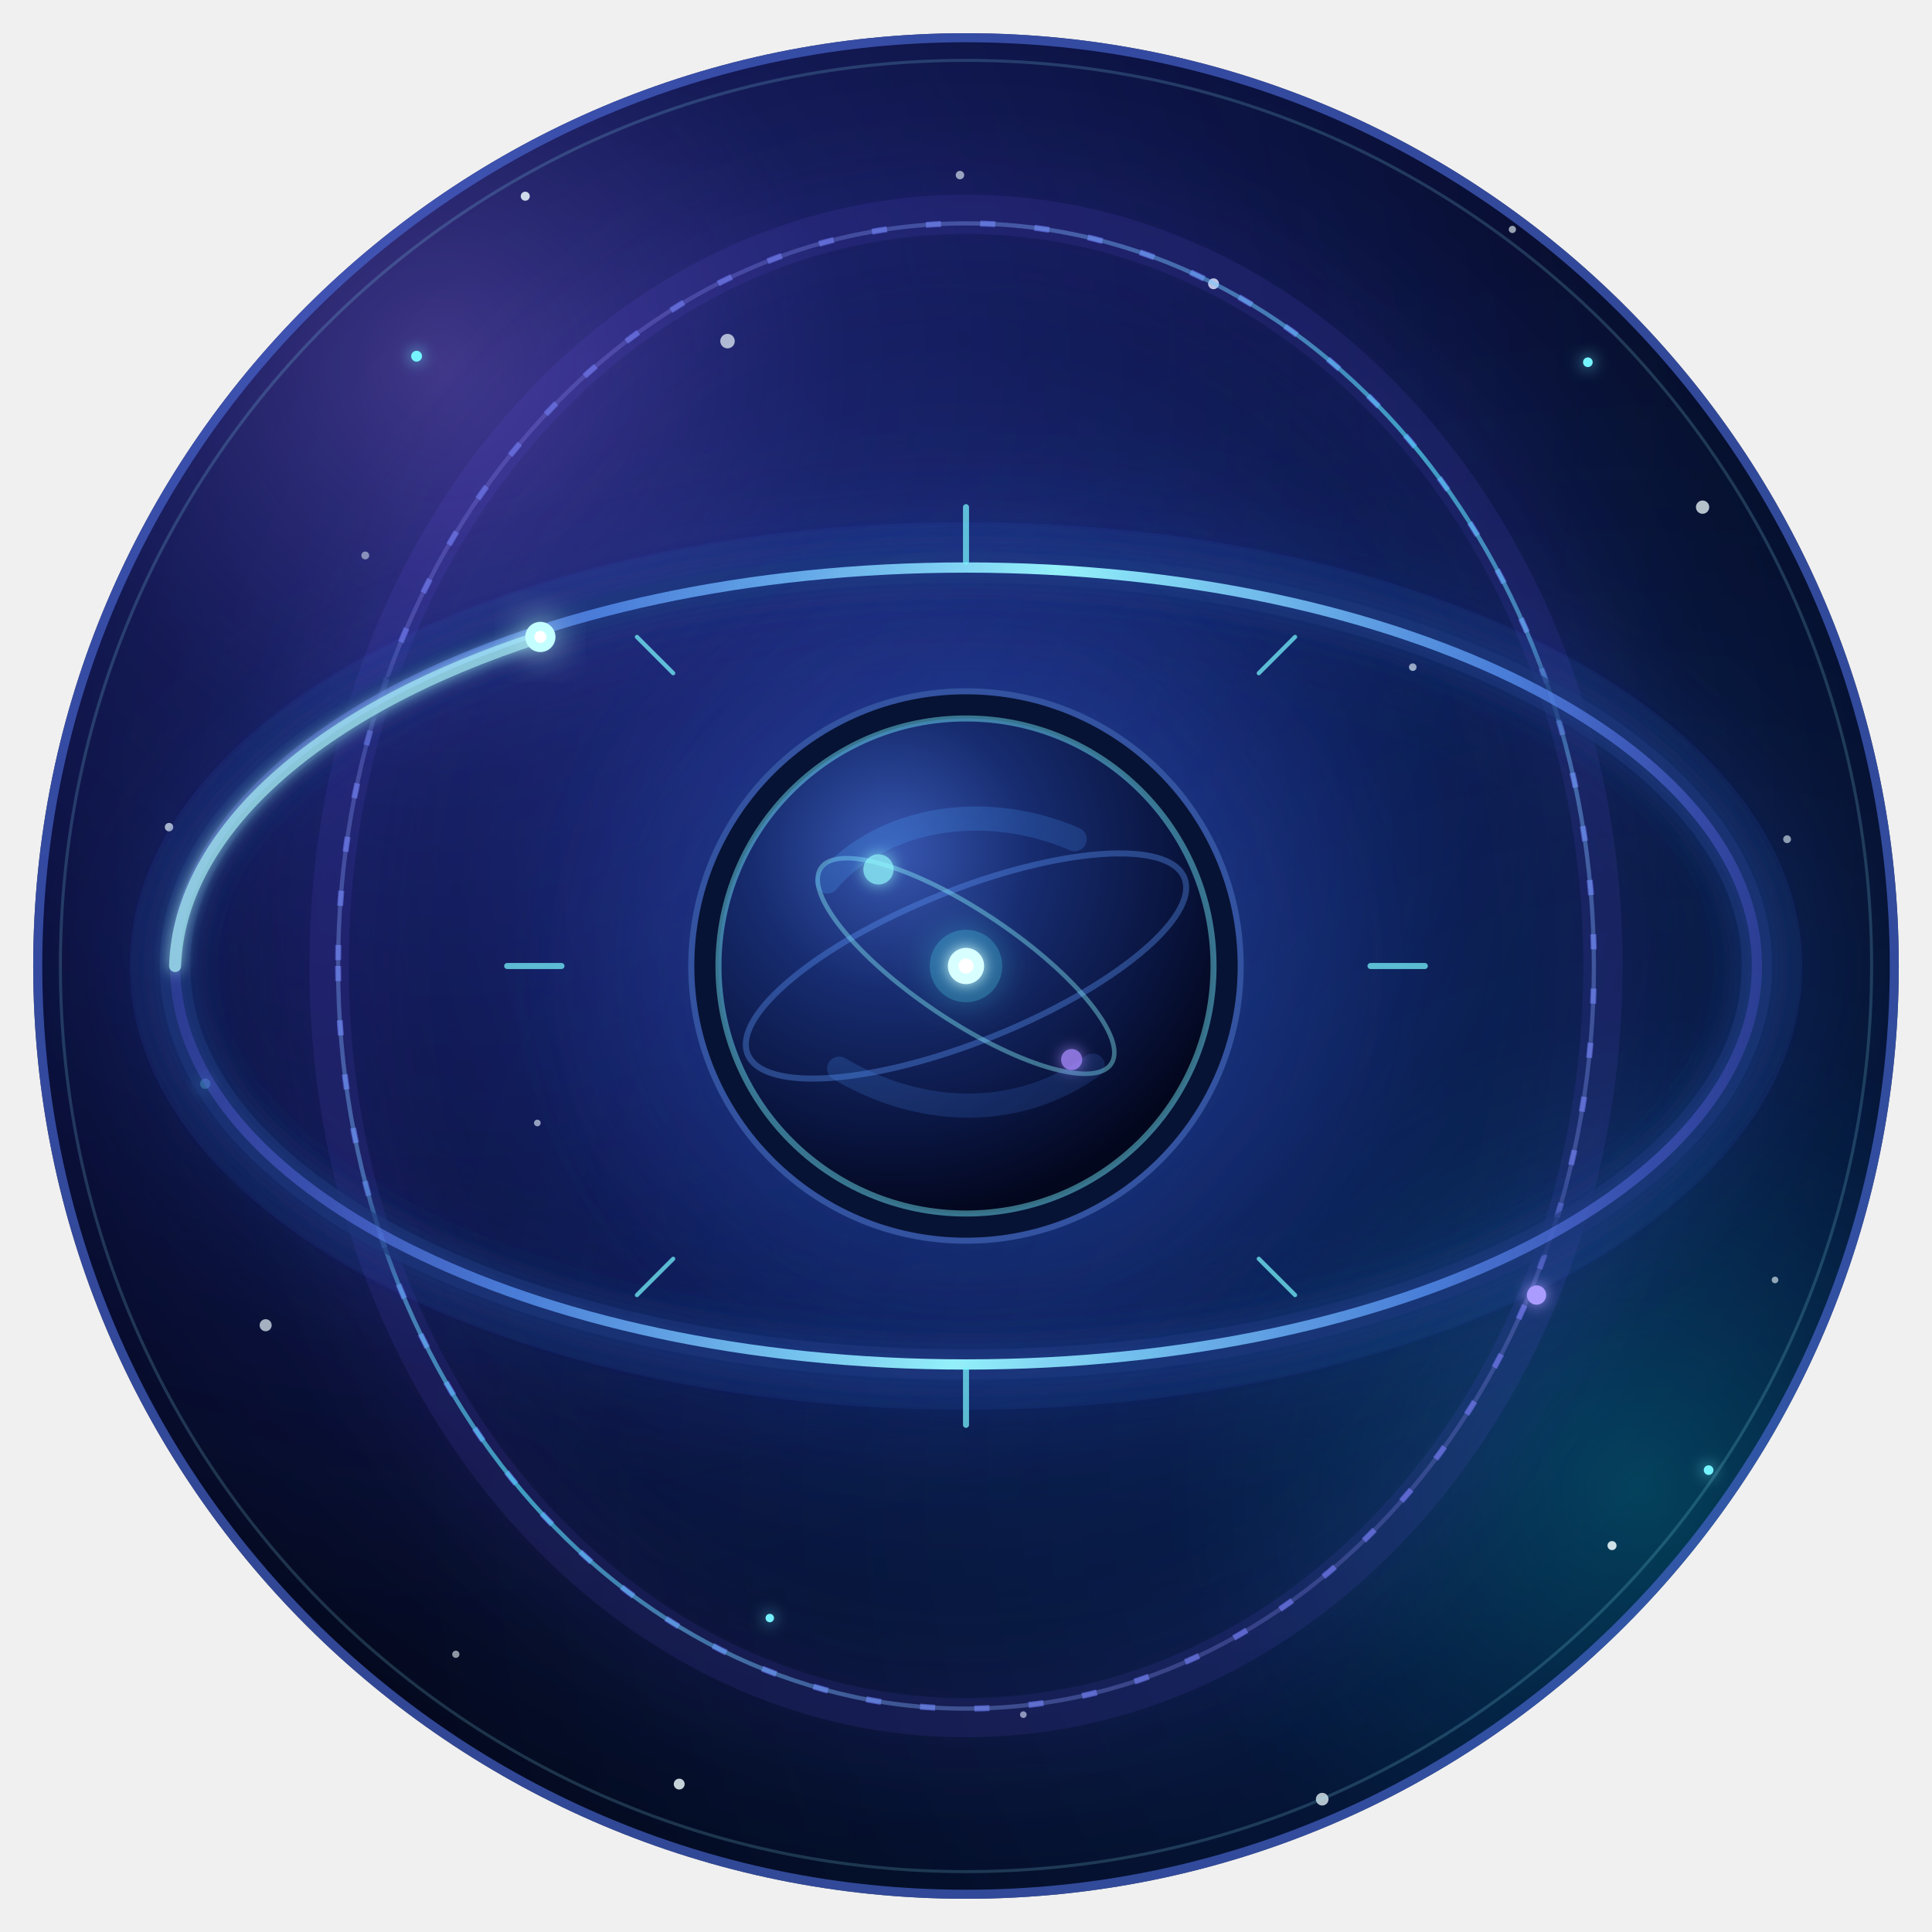
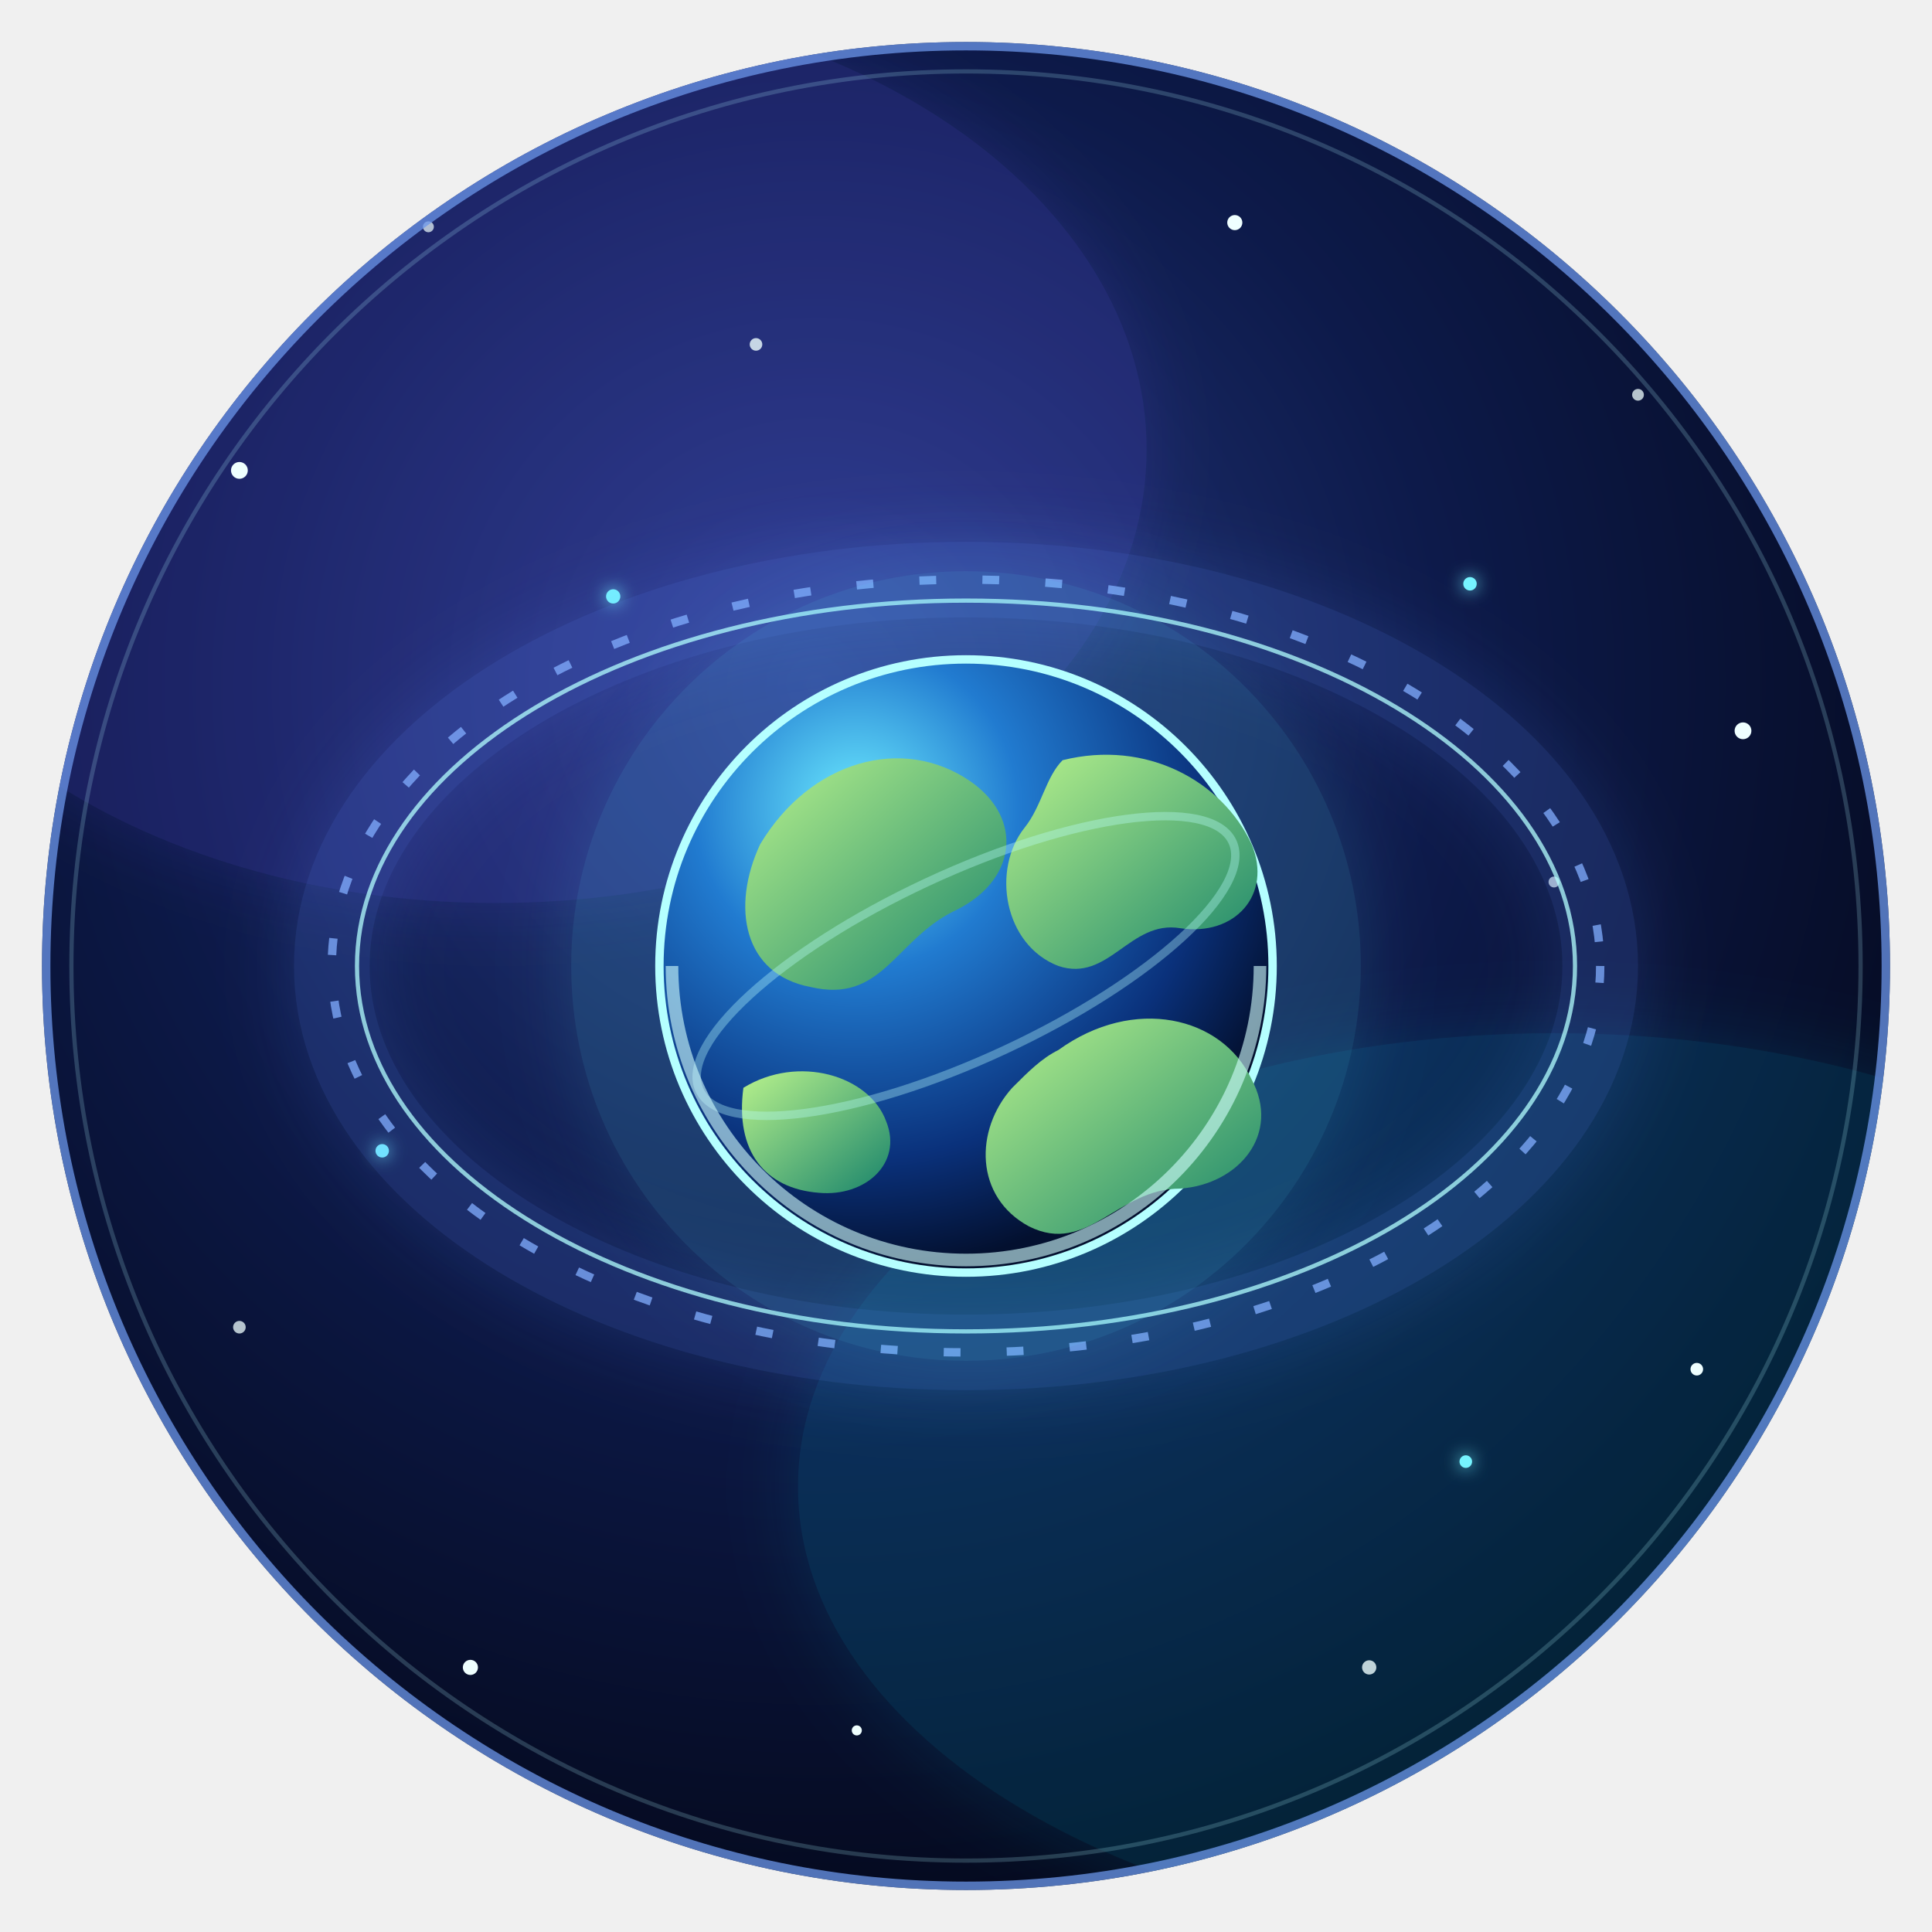
- <svg xmlns="http://www.w3.org/2000/svg" xmlns:xlink="http://www.w3.org/1999/xlink" width="640" height="640" viewBox="0 0 640 640" fill="none" role="img" aria-labelledby="title desc">
+ <svg xmlns="http://www.w3.org/2000/svg" width="460" height="460" viewBox="0 0 460 460" role="img" aria-labelledby="title desc">
  <defs>
-     <radialGradient id="space" cx="50%" cy="44%" r="72%">
-       <stop offset="0" stop-color="#172B67" />
-       <stop offset="0.38" stop-color="#0B1640" />
-       <stop offset="0.76" stop-color="#04091F" />
-       <stop offset="1" stop-color="#01020B" />
+     <radialGradient id="space" cx="42%" cy="35%" r="75%">
+       <stop stop-color="#263a82" />
+       <stop offset=".45" stop-color="#0d1a4a" />
+       <stop offset="1" stop-color="#020512" />
    </radialGradient>
-     <radialGradient id="nebulaViolet" cx="22%" cy="18%" r="68%">
-       <stop offset="0" stop-color="#8D6BFF" stop-opacity="0.42" />
-       <stop offset="0.32" stop-color="#4A4BFF" stop-opacity="0.19" />
-       <stop offset="1" stop-color="#242CFF" stop-opacity="0" />
+     <radialGradient id="earth" cx="32%" cy="24%" r="76%">
+       <stop stop-color="#6beaff" />
+       <stop offset=".35" stop-color="#217bd0" />
+       <stop offset=".76" stop-color="#0a317b" />
+       <stop offset="1" stop-color="#03102f" />
    </radialGradient>
-     <radialGradient id="nebulaCyan" cx="86%" cy="78%" r="66%">
-       <stop offset="0" stop-color="#00E5FF" stop-opacity="0.25" />
-       <stop offset="0.38" stop-color="#087DFF" stop-opacity="0.1" />
-       <stop offset="1" stop-color="#087DFF" stop-opacity="0" />
-     </radialGradient>
-     <radialGradient id="coreAura" cx="50%" cy="50%" r="50%">
-       <stop offset="0" stop-color="#D9FFFF" stop-opacity="0.95" />
-       <stop offset="0.16" stop-color="#70F2FF" stop-opacity="0.72" />
-       <stop offset="0.48" stop-color="#4575FF" stop-opacity="0.22" />
-       <stop offset="1" stop-color="#3151FF" stop-opacity="0" />
-     </radialGradient>
-     <radialGradient id="planet" cx="35%" cy="27%" r="74%">
-       <stop offset="0" stop-color="#3858B2" />
-       <stop offset="0.38" stop-color="#172C70" />
-       <stop offset="0.78" stop-color="#09143E" />
-       <stop offset="1" stop-color="#03071E" />
-     </radialGradient>
-     <linearGradient id="planetGlow" x1="150" y1="115" x2="500" y2="520" gradientUnits="userSpaceOnUse">
-       <stop stop-color="#A9FFFF" stop-opacity="0.9" />
-       <stop offset="0.43" stop-color="#4A9FFF" stop-opacity="0.4" />
-       <stop offset="1" stop-color="#5360FF" stop-opacity="0" />
+     <linearGradient id="suit" x1="0" y1="0" x2="1" y2="1">
+       <stop stop-color="#fff" />
+       <stop offset=".55" stop-color="#d8f6ff" />
+       <stop offset="1" stop-color="#7194db" />
    </linearGradient>
-     <linearGradient id="orbitPrimary" x1="50" y1="300" x2="590" y2="370" gradientUnits="userSpaceOnUse">
-       <stop stop-color="#6C5CFF" stop-opacity="0.18" />
-       <stop offset="0.25" stop-color="#5D9BFF" stop-opacity="0.74" />
-       <stop offset="0.52" stop-color="#9CFFFF" />
-       <stop offset="0.8" stop-color="#5D9BFF" stop-opacity="0.74" />
-       <stop offset="1" stop-color="#6C5CFF" stop-opacity="0.18" />
+     <linearGradient id="visor" x1="0" y1="0" x2="1" y2="1">
+       <stop stop-color="#e4ffff" />
+       <stop offset=".45" stop-color="#47dfff" />
+       <stop offset="1" stop-color="#214696" />
    </linearGradient>
-     <linearGradient id="orbitSecondary" x1="90" y1="120" x2="550" y2="520" gradientUnits="userSpaceOnUse">
-       <stop stop-color="#B276FF" stop-opacity="0.12" />
-       <stop offset="0.5" stop-color="#55E9FF" stop-opacity="0.78" />
-       <stop offset="1" stop-color="#B276FF" stop-opacity="0.12" />
+     <linearGradient id="land" x1="0" y1="0" x2="1" y2="1">
+       <stop stop-color="#b8f28c" />
+       <stop offset="1" stop-color="#19846b" />
    </linearGradient>
-     <linearGradient id="hull" x1="-32" y1="-21" x2="37" y2="23" gradientUnits="userSpaceOnUse">
-       <stop stop-color="#FFFFFF" />
-       <stop offset="0.27" stop-color="#D7F7FF" />
-       <stop offset="0.62" stop-color="#9DBCF2" />
-       <stop offset="1" stop-color="#4D69B4" />
-     </linearGradient>
-     <linearGradient id="hullShade" x1="0" y1="-15" x2="0" y2="18" gradientUnits="userSpaceOnUse">
-       <stop stop-color="#D8FBFF" stop-opacity="0.9" />
-       <stop offset="1" stop-color="#5C76C1" stop-opacity="0.9" />
-     </linearGradient>
-     <linearGradient id="engineTrail" x1="-39" y1="0" x2="-105" y2="0" gradientUnits="userSpaceOnUse">
-       <stop stop-color="#F4FFFF" />
-       <stop offset="0.25" stop-color="#5CFFFF" stop-opacity="0.95" />
-       <stop offset="0.7" stop-color="#586BFF" stop-opacity="0.42" />
-       <stop offset="1" stop-color="#586BFF" stop-opacity="0" />
-     </linearGradient>
-     <linearGradient id="window" x1="0" y1="-12" x2="18" y2="6" gradientUnits="userSpaceOnUse">
-       <stop stop-color="#D9FFFF" />
-       <stop offset="0.35" stop-color="#55EFFF" />
-       <stop offset="1" stop-color="#3261C9" />
-     </linearGradient>
-     <filter id="largeGlow" x="-100%" y="-100%" width="300%" height="300%">
-       <feGaussianBlur stdDeviation="16" result="blur" />
+     <filter id="glow" x="-100%" y="-100%" width="300%" height="300%">
+       <feGaussianBlur stdDeviation="9" result="b" />
      <feMerge>
-         <feMergeNode in="blur" />
+         <feMergeNode in="b" />
        <feMergeNode in="SourceGraphic" />
      </feMerge>
    </filter>
-     <filter id="mediumGlow" x="-100%" y="-100%" width="300%" height="300%">
-       <feGaussianBlur stdDeviation="6" result="blur" />
+     <filter id="soft" x="-100%" y="-100%" width="300%" height="300%">
+       <feGaussianBlur stdDeviation="2" result="b" />
      <feMerge>
-         <feMergeNode in="blur" />
+         <feMergeNode in="b" />
        <feMergeNode in="SourceGraphic" />
      </feMerge>
    </filter>
-     <filter id="smallGlow" x="-100%" y="-100%" width="300%" height="300%">
-       <feGaussianBlur stdDeviation="2.4" result="blur" />
-       <feMerge>
-         <feMergeNode in="blur" />
-         <feMergeNode in="SourceGraphic" />
-       </feMerge>
-     </filter>
-     <clipPath id="frame">
-       <circle cx="320" cy="320" r="309" />
+     <clipPath id="round">
+       <circle cx="230" cy="230" r="220" />
    </clipPath>
-     <path id="primaryOrbit" d="M 58 320 A 262 132 0 1 0 582 320 A 262 132 0 1 0 58 320" />
-     <path id="secondaryOrbit" d="M 112 320 A 208 246 0 1 0 528 320 A 208 246 0 1 0 112 320" />
+     <path id="drift" d="M 85 234 C 103 119 193 74 290 89 C 386 104 404 185 369 274 C 329 376 223 386 135 329 C 87 298 71 269 85 234" />
  </defs>
-   <g clip-path="url(#frame)">
-     <circle cx="320" cy="320" r="309" fill="url(#space)" />
-     <circle cx="320" cy="320" r="309" fill="url(#nebulaViolet)" />
-     <circle cx="320" cy="320" r="309" fill="url(#nebulaCyan)" />
-     <g fill="#EFFCFF">
-       <circle cx="71" cy="87" r="2.1" opacity="0.78" />
-       <circle cx="121" cy="184" r="1.3" opacity="0.5" />
-       <circle cx="174" cy="65" r="1.5" opacity="0.85" />
-       <circle cx="241" cy="113" r="2.4" opacity="0.7" />
-       <circle cx="318" cy="58" r="1.4" opacity="0.62" />
-       <circle cx="402" cy="94" r="1.8" opacity="0.82" />
-       <circle cx="501" cy="76" r="1.2" opacity="0.62" />
-       <circle cx="564" cy="168" r="2.2" opacity="0.75" />
-       <circle cx="592" cy="278" r="1.3" opacity="0.6" />
-       <circle cx="56" cy="274" r="1.4" opacity="0.72" />
-       <circle cx="88" cy="439" r="2" opacity="0.68" />
-       <circle cx="151" cy="548" r="1.2" opacity="0.58" />
-       <circle cx="225" cy="591" r="1.8" opacity="0.82" />
-       <circle cx="339" cy="568" r="1.1" opacity="0.6" />
-       <circle cx="438" cy="596" r="2.1" opacity="0.74" />
-       <circle cx="534" cy="512" r="1.5" opacity="0.86" />
-       <circle cx="588" cy="424" r="1.1" opacity="0.6" />
-       <circle cx="468" cy="221" r="1.25" opacity="0.76" />
-       <circle cx="178" cy="372" r="1.1" opacity="0.6" />
+   <g clip-path="url(#round)">
+     <circle cx="230" cy="230" r="220" fill="url(#space)" />
+     <ellipse cx="118" cy="107" rx="155" ry="108" fill="#6d59ff" opacity=".16" filter="url(#glow)" />
+     <ellipse cx="370" cy="354" rx="180" ry="108" fill="#00dfff" opacity=".12" filter="url(#glow)" />
+     <g fill="#efffff">
+       <circle cx="57" cy="112" r="2" />
+       <circle cx="102" cy="54" r="1.3" opacity=".7" />
+       <circle cx="180" cy="82" r="1.5" opacity=".8" />
+       <circle cx="294" cy="53" r="1.8" />
+       <circle cx="390" cy="94" r="1.4" opacity=".75" />
+       <circle cx="415" cy="174" r="2" />
+       <circle cx="57" cy="316" r="1.5" opacity=".75" />
+       <circle cx="112" cy="397" r="1.8" />
+       <circle cx="204" cy="412" r="1.2" />
+       <circle cx="326" cy="397" r="1.7" opacity=".8" />
+       <circle cx="404" cy="326" r="1.5" />
+       <circle cx="370" cy="210" r="1.3" opacity=".7" />
    </g>
-     <g fill="#75F4FF" filter="url(#smallGlow)">
-       <circle cx="138" cy="118" r="1.8" />
-       <circle cx="526" cy="120" r="1.6" />
-       <circle cx="68" cy="359" r="1.7" />
-       <circle cx="566" cy="487" r="1.6" />
-       <circle cx="255" cy="536" r="1.4" />
+     <g fill="#76f4ff" filter="url(#soft)">
+       <circle cx="146" cy="142" r="1.7" />
+       <circle cx="350" cy="139" r="1.6" />
+       <circle cx="91" cy="274" r="1.6" />
+       <circle cx="349" cy="348" r="1.5" />
    </g>
-     <ellipse cx="320" cy="320" rx="268" ry="138" fill="none" stroke="#315BC5" stroke-width="18" opacity="0.18" filter="url(#largeGlow)" />
-     <ellipse cx="320" cy="320" rx="211" ry="249" fill="none" stroke="#7357FF" stroke-width="13" opacity="0.14" filter="url(#largeGlow)" />
-     <use xlink:href="#secondaryOrbit" fill="none" stroke="#5D69DD" stroke-width="2" stroke-dasharray="5 13" opacity="0.72" />
-     <use xlink:href="#secondaryOrbit" fill="none" stroke="url(#orbitSecondary)" stroke-width="1.4" opacity="0.82" />
-     <use xlink:href="#primaryOrbit" fill="none" stroke="#1D377C" stroke-width="10" opacity="0.72" filter="url(#mediumGlow)" />
-     <use xlink:href="#primaryOrbit" fill="none" stroke="url(#orbitPrimary)" stroke-width="3.4" opacity="0.96" />
-     <path d="M 58 320 A 262 132 0 0 1 179 211" stroke="#B4FFFF" stroke-width="4" stroke-linecap="round" opacity="0.72" filter="url(#smallGlow)" />
-     <circle cx="320" cy="320" r="155" fill="url(#coreAura)" opacity="0.34" filter="url(#largeGlow)" />
-     <circle cx="320" cy="320" r="91" fill="#071334" stroke="#3352A0" stroke-width="2" />
-     <circle cx="320" cy="320" r="82" fill="url(#planet)" stroke="#75EFFF" stroke-opacity="0.45" stroke-width="2" />
-     <ellipse cx="320" cy="320" rx="78" ry="25" fill="none" stroke="#5E9CFF" stroke-width="2" opacity="0.35" transform="rotate(-22 320 320)" />
-     <ellipse cx="320" cy="320" rx="58" ry="18" fill="none" stroke="#89F8FF" stroke-width="1.5" opacity="0.4" transform="rotate(34 320 320)" />
-     <path d="M274 292C292 271 326 265 356 278M278 354C305 370 337 371 362 353" stroke="url(#planetGlow)" stroke-width="8" stroke-linecap="round" opacity="0.54" />
-     <circle cx="291" cy="288" r="5" fill="#94FFFF" opacity="0.74" filter="url(#smallGlow)" />
-     <circle cx="355" cy="351" r="3.5" fill="#A98BFF" opacity="0.8" filter="url(#smallGlow)" />
-     <circle cx="320" cy="320" r="12" fill="#52EFFF" opacity="0.32" filter="url(#mediumGlow)" />
-     <circle cx="320" cy="320" r="6" fill="#D7FFFF" filter="url(#smallGlow)" />
-     <circle cx="320" cy="320" r="2.5" fill="#FFFFFF" />
-     <g stroke="#78F6FF" stroke-linecap="round" opacity="0.72">
-       <path d="M320 168v18M320 454v18M168 320h18M454 320h18" stroke-width="2" />
-       <path d="M211 211l12 12M417 417l12 12M429 211l-12 12M223 417l-12 12" stroke-width="1.4" />
-     </g>
+     <ellipse cx="230" cy="230" rx="151" ry="92" fill="none" stroke="#5f8dff" stroke-width="18" opacity=".18" filter="url(#glow)" />
+     <ellipse cx="230" cy="230" rx="151" ry="92" fill="none" stroke="#81adff" stroke-width="2" stroke-dasharray="4 11" opacity=".75" />
+     <ellipse cx="230" cy="230" rx="145" ry="87" fill="none" stroke="#b3ffff" stroke-width="1" opacity=".75" />
+     <circle cx="230" cy="230" r="94" fill="#5ae7ff" opacity=".14" filter="url(#glow)" />
+     <circle cx="230" cy="230" r="73" fill="url(#earth)" stroke="#b5ffff" stroke-width="2" />
+     <path d="M181 201c12-20 34-26 50-15 13 9 11 24-4 31-14 7-17 22-34 18-16-3-19-19-12-34Z" fill="url(#land)" />
+     <path d="M253 181c20-5 38 5 45 20 5 12-4 22-17 20-12-2-17 13-29 9-13-5-16-23-8-33 4-5 5-12 9-16Z" fill="url(#land)" />
+     <path d="M252 250c18-13 39-8 46 7 7 13-3 25-17 26-15 0-22 16-36 9-13-7-13-23-4-33 4-4 7-7 11-9Z" fill="url(#land)" />
+     <path d="M177 259c13-8 30-3 34 8 4 10-5 18-16 17-13-1-20-10-18-25Z" fill="url(#land)" />
+     <ellipse cx="230" cy="230" rx="70" ry="22" fill="none" stroke="#baffff" stroke-width="2" opacity=".35" transform="rotate(-25 230 230)" />
+     <path d="M160 230a70 70 0 0 0 140 0" fill="none" stroke="#d2ffff" stroke-width="3" opacity=".6" />
    <g>
-       <animateMotion dur="8s" repeatCount="indefinite" rotate="auto">
-         <mpath xlink:href="#primaryOrbit" />
+       <animateMotion dur="13s" repeatCount="indefinite" rotate="auto">
+         <mpath href="#drift" />
      </animateMotion>
-       <g transform="scale(1.06)">
-         <path d="M-50 0L-122 0" stroke="#4F6EFF" stroke-width="18" stroke-linecap="round" opacity="0.2" filter="url(#largeGlow)" />
-         <path d="M-42 0L-112 0" stroke="url(#engineTrail)" stroke-width="8" stroke-linecap="round" filter="url(#mediumGlow)" />
-         <path d="M-43 0L-83 0" stroke="#E2FFFF" stroke-width="3" stroke-linecap="round" filter="url(#smallGlow)" />
-         <path d="M-20-12L-48-42L-38-8Z" fill="#5672C8" stroke="#BCEBFF" stroke-width="1.5" />
-         <path d="M-20 12L-48 42L-38 8Z" fill="#425DB2" stroke="#A7E3FF" stroke-width="1.5" />
-         <path d="M20-10L40-28L34-6Z" fill="#6B8CF1" stroke="#BDEBFF" stroke-width="1.2" />
-         <path d="M20 10L40 28L34 6Z" fill="#536FD1" stroke="#A7E3FF" stroke-width="1.2" />
-         <path d="M-51 0C-39-13-24-19-6-19H27C39-19 50-10 61 0C50 10 39 19 27 19H-6C-24 19-39 13-51 0Z" fill="url(#hull)" stroke="#E6FFFF" stroke-width="1.7" />
-         <path d="M-10-17H28C39-17 47-10 54 0C47 10 39 17 28 17H-10Z" fill="url(#hullShade)" opacity="0.62" />
-         <path d="M13-13C22-12 31-8 38-1L38 2C31 8 22 12 13 13L6 7L6-7Z" fill="url(#window)" stroke="#D2FFFF" stroke-width="1.2" />
-         <path d="M17-9L31-3L22 4L10 2Z" fill="#E8FFFF" opacity="0.45" />
-         <path d="M-7-15L-15 0L-7 15" stroke="#6B8DDF" stroke-width="2" opacity="0.8" />
-         <path d="M42-7L55 0L42 7" stroke="#D9FFFF" stroke-width="2" stroke-linecap="round" />
-         <circle cx="-27" cy="-4" r="2" fill="#78FFFF" />
-         <circle cx="-27" cy="4" r="2" fill="#8E7CFF" />
+       <g transform="scale(.76)">
+         <path d="M-40 2h-31" stroke="#68f0ff" stroke-width="4" stroke-linecap="round" filter="url(#soft)" />
+         <path d="M-28-11h17v34h-17z" rx="7" fill="#5e7fc6" stroke="#c9f8ff" stroke-width="2" />
+         <path d="M-17-6-40-29-33 0ZM-17 18-40 40-33 14Z" fill="#526fb8" stroke="#c5f7ff" stroke-width="1.5" />
+         <rect x="-17" y="-24" width="43" height="51" rx="17" fill="url(#suit)" stroke="#efffff" stroke-width="2" />
+         <circle cx="5" cy="-38" r="23" fill="url(#suit)" stroke="#d9ffff" stroke-width="2" />
+         <rect x="-12" y="-50" width="34" height="23" rx="10" fill="url(#visor)" stroke="#f2ffff" stroke-width="1.5" />
+         <path d="M-8-2-39 17M24-2 53-22" stroke="#e1f9ff" stroke-width="10" stroke-linecap="round" />
+         <circle cx="-43" cy="20" r="5" fill="#70efff" />
+         <circle cx="57" cy="-25" r="5" fill="#70efff" />
+         <path d="M-6 25-14 49M15 25 26 48" stroke="#e1f9ff" stroke-width="11" stroke-linecap="round" />
+         <path d="M-22 52h16M18 51h16" stroke="#5a79c6" stroke-width="7" stroke-linecap="round" />
+         <rect x="-3" y="-4" width="15" height="13" rx="3" fill="#143671" stroke="#75f5ff" stroke-width="1.5" />
      </g>
    </g>
-     <circle cx="179" cy="211" r="5" fill="#C4FFFF" filter="url(#mediumGlow)" />
-     <circle cx="179" cy="211" r="2" fill="#FFFFFF" />
-     <circle cx="509" cy="429" r="3.2" fill="#AA9CFF" filter="url(#smallGlow)" />
-     <circle cx="320" cy="320" r="308" stroke="#4967D2" stroke-width="4" opacity="0.66" />
-     <circle cx="320" cy="320" r="300" stroke="#8FEFFF" stroke-width="1" opacity="0.18" />
+     <circle cx="230" cy="230" r="220" fill="none" stroke="#6b96ea" stroke-width="4" opacity=".75" />
+     <circle cx="230" cy="230" r="213" fill="none" stroke="#b0f5ff" stroke-width="1" opacity=".2" />
  </g>
</svg>
